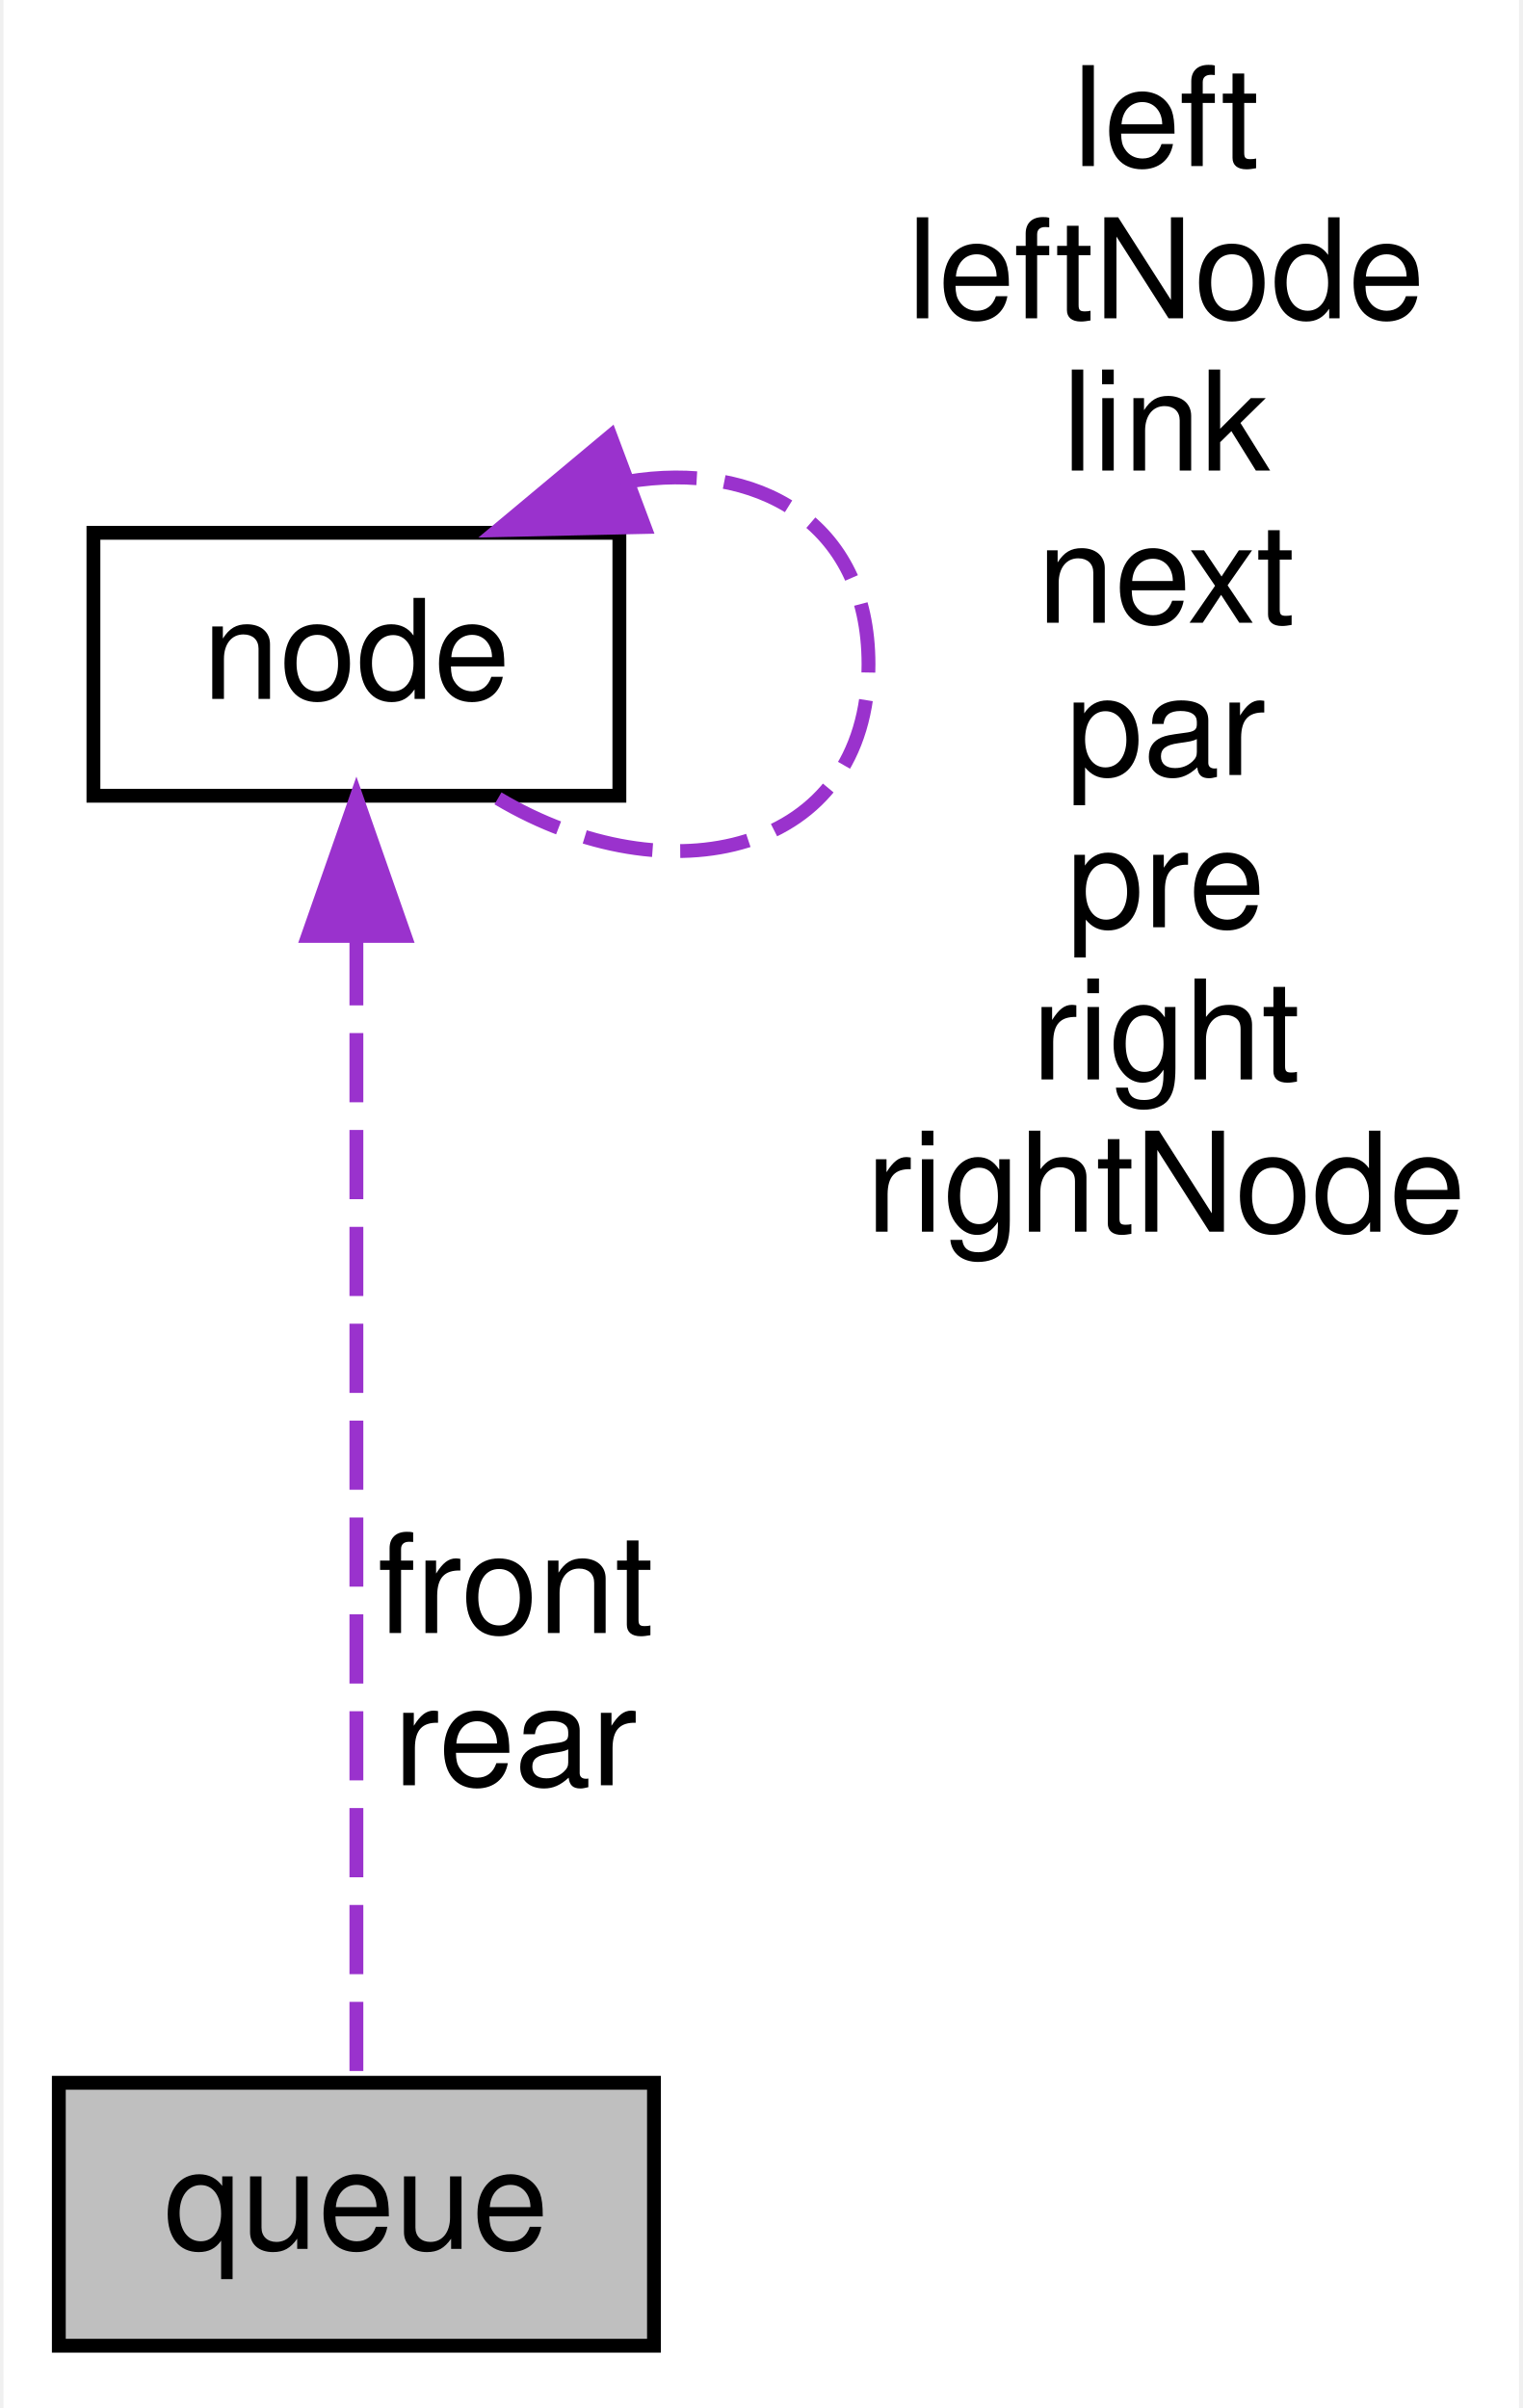
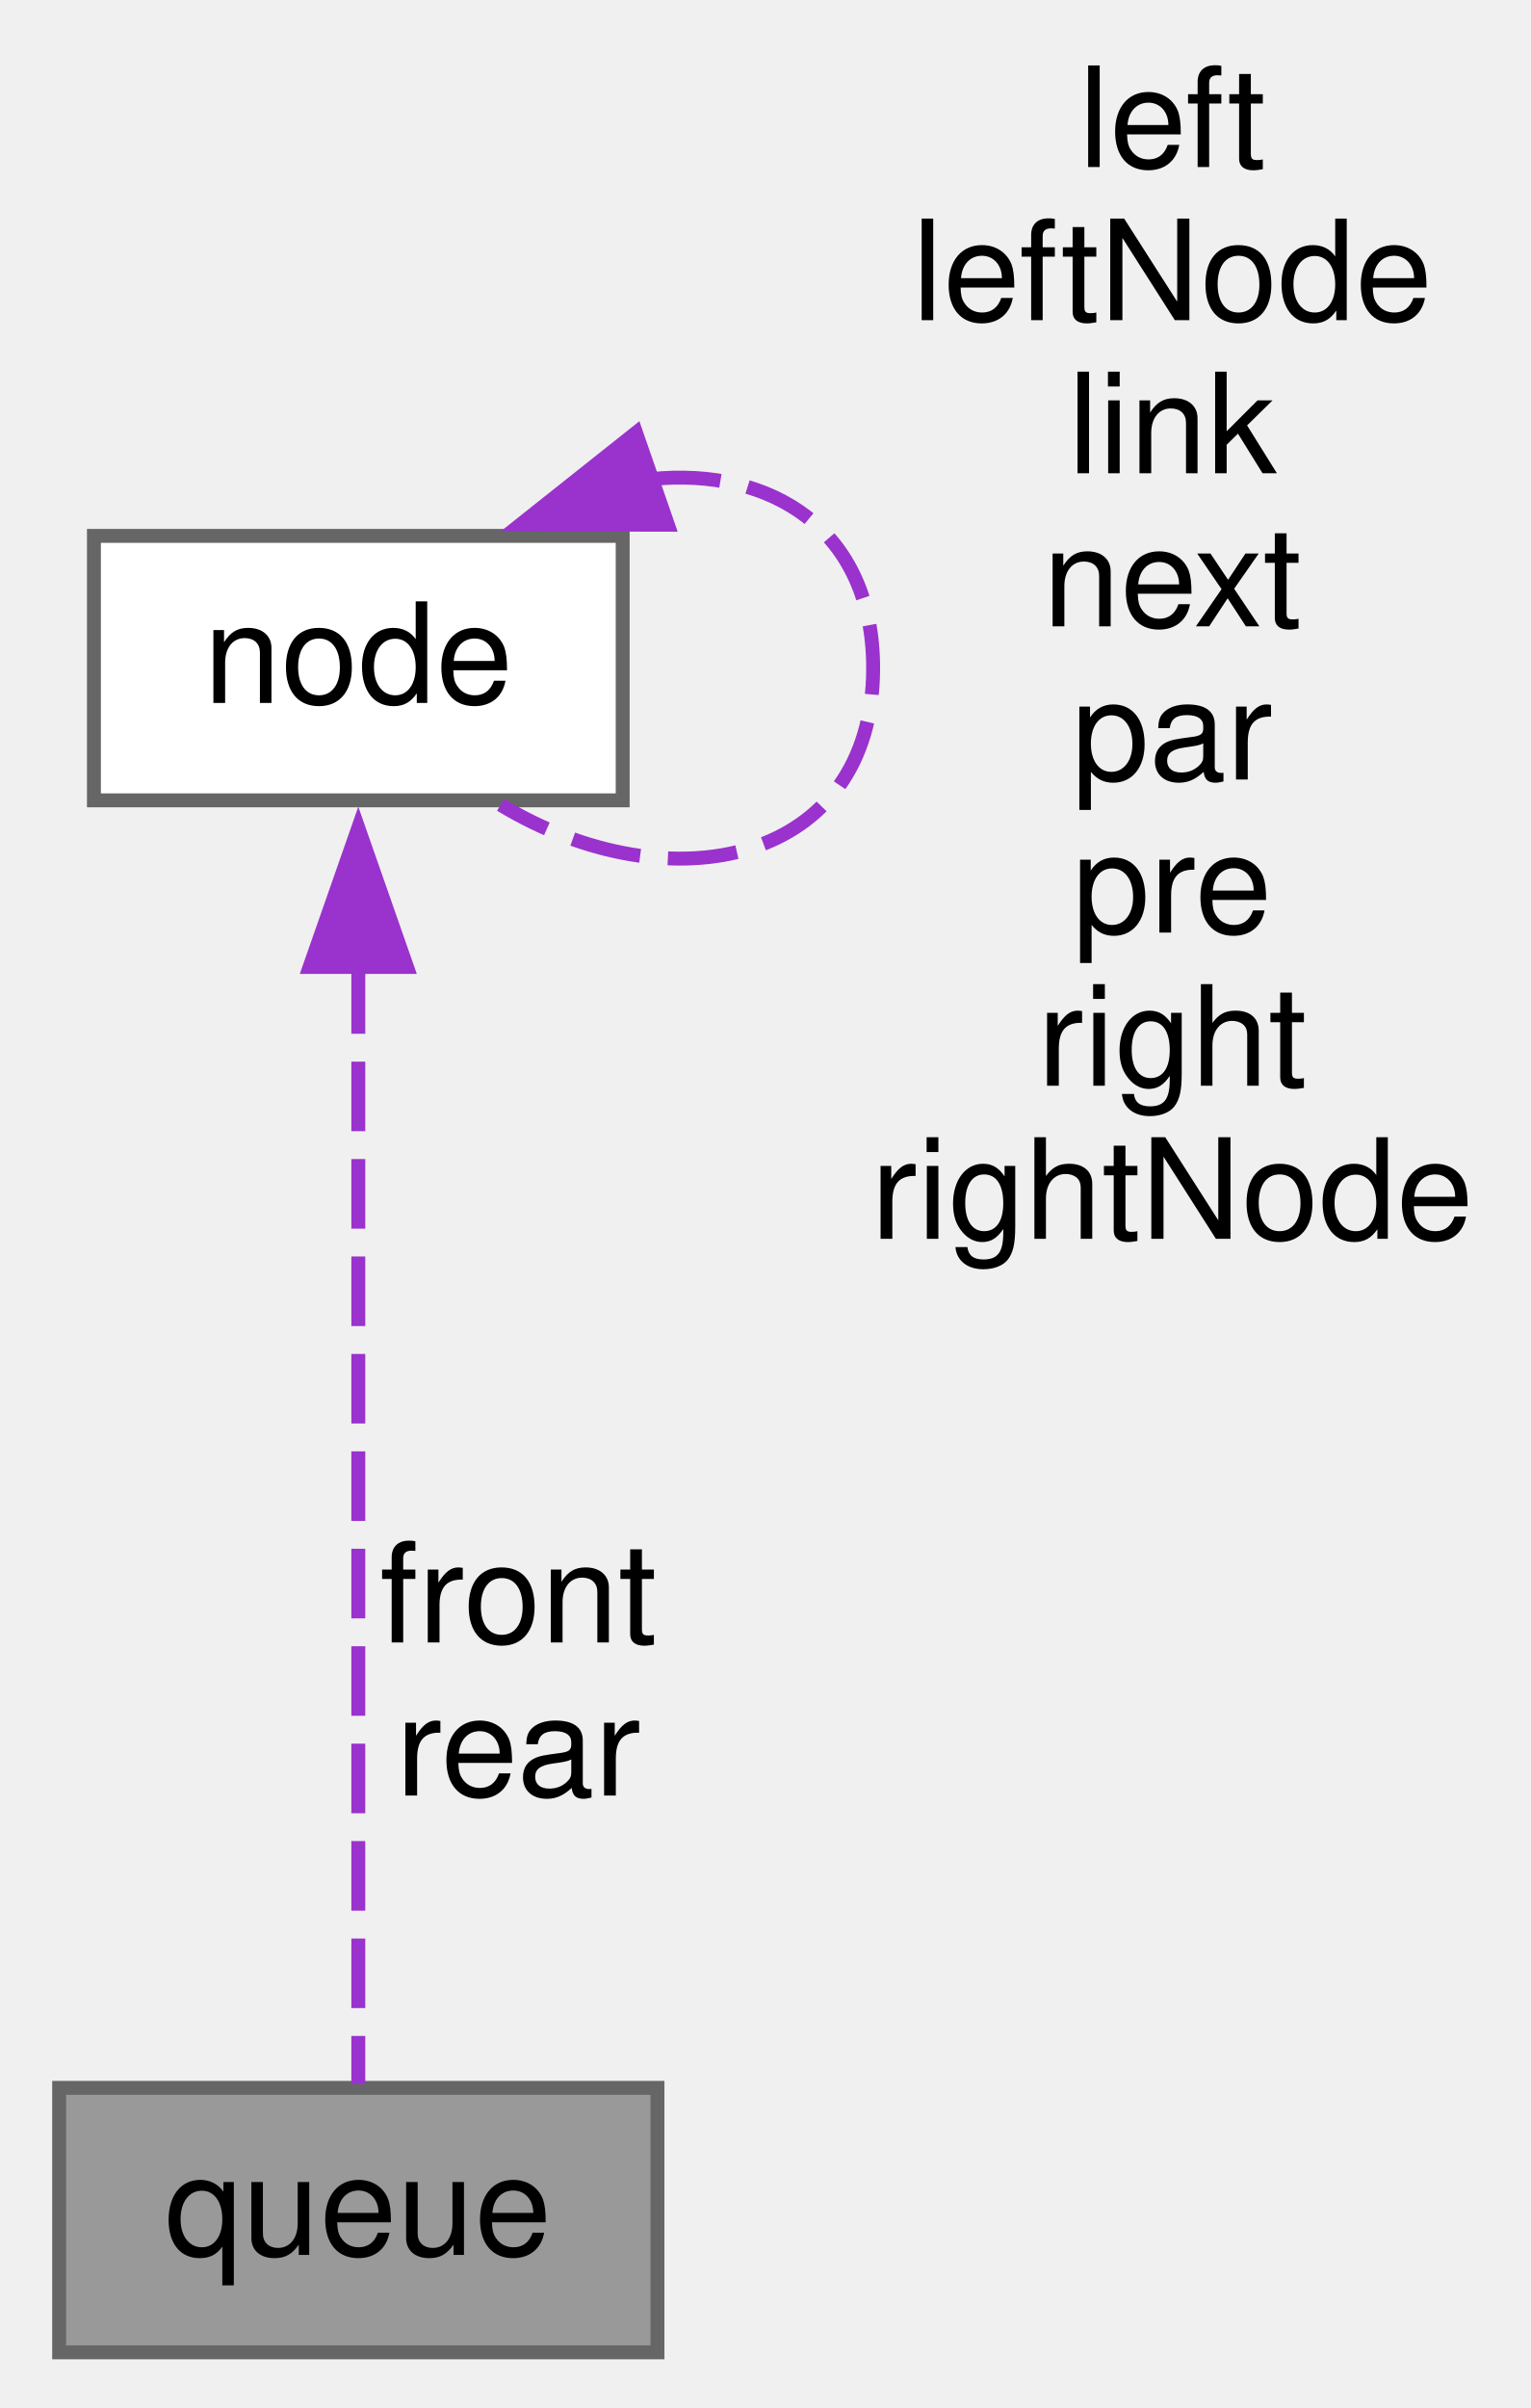
- <svg xmlns="http://www.w3.org/2000/svg" xmlns:xlink="http://www.w3.org/1999/xlink" width="110pt" height="174pt" viewBox="0.00 0.00 109.50 174.00">
-   <g id="graph0" class="graph" transform="scale(1 1) rotate(0) translate(4 170)">
-     <polygon fill="white" stroke="transparent" points="-4,4 -4,-170 105.5,-170 105.5,4 -4,4" />
+ <svg xmlns="http://www.w3.org/2000/svg" xmlns:xlink="http://www.w3.org/1999/xlink" width="110pt" height="173pt" viewBox="0.00 0.00 109.50 173.00">
+   <g id="graph0" class="graph" transform="scale(1 1) rotate(0) translate(4 169)">
    <g id="node1" class="node">
      <g id="a_node1">
        <a xlink:title=" ">
-           <polygon fill="#bfbfbf" stroke="black" points="0,-0.5 0,-19.5 43,-19.5 43,-0.5 0,-0.5" />
-           <text text-anchor="middle" x="21.5" y="-7.5" font-family="Helvetica,sans-Serif" font-size="10.00">queue</text>
+           <polygon fill="#999999" stroke="#666666" points="43,-19 0,-19 0,0 43,0 43,-19" />
+           <text text-anchor="middle" x="21.5" y="-7" font-family="Helvetica,sans-Serif" font-size="10.00">queue</text>
        </a>
      </g>
    </g>
    <g id="node2" class="node">
      <g id="a_node2">
        <a xlink:href="../../d5/da1/structnode.html" target="_top" xlink:title="Node, the basic data structure in the tree.">
-           <polygon fill="white" stroke="black" points="2.5,-112.5 2.5,-131.5 40.5,-131.5 40.5,-112.5 2.5,-112.5" />
-           <text text-anchor="middle" x="21.5" y="-119.5" font-family="Helvetica,sans-Serif" font-size="10.00">node</text>
+           <polygon fill="white" stroke="#666666" points="40.5,-130.5 2.5,-130.5 2.5,-111.5 40.5,-111.5 40.5,-130.5" />
+           <text text-anchor="middle" x="21.5" y="-118.5" font-family="Helvetica,sans-Serif" font-size="10.00">node</text>
        </a>
      </g>
    </g>
    <g id="edge1" class="edge">
-       <path fill="none" stroke="#9a32cd" stroke-dasharray="5,2" d="M21.5,-102.35C21.5,-78.25 21.5,-37.31 21.5,-19.59" />
-       <polygon fill="#9a32cd" stroke="#9a32cd" points="18,-102.37 21.5,-112.37 25,-102.37 18,-102.37" />
-       <text text-anchor="middle" x="33" y="-52" font-family="Helvetica,sans-Serif" font-size="10.00"> front</text>
-       <text text-anchor="middle" x="33" y="-41" font-family="Helvetica,sans-Serif" font-size="10.00">rear</text>
+       <path fill="none" stroke="#9a32cd" stroke-dasharray="5,2" d="M21.5,-99.73C21.5,-75.67 21.5,-36.62 21.5,-19.28" />
+       <polygon fill="#9a32cd" stroke="#9a32cd" points="18,-99.53 21.5,-109.53 25,-99.53 18,-99.53" />
+       <text text-anchor="middle" x="33" y="-51" font-family="Helvetica,sans-Serif" font-size="10.00"> front</text>
+       <text text-anchor="middle" x="33" y="-40" font-family="Helvetica,sans-Serif" font-size="10.00">rear</text>
    </g>
    <g id="edge2" class="edge">
-       <path fill="none" stroke="#9a32cd" stroke-dasharray="5,2" d="M41.11,-135.2C50.37,-136.74 58.5,-132.34 58.5,-122 58.5,-108.22 44.04,-104.99 31.73,-112.31" />
-       <polygon fill="#9a32cd" stroke="#9a32cd" points="42.32,-131.92 31.73,-131.69 39.86,-138.48 42.32,-131.92" />
-       <text text-anchor="middle" x="80" y="-158" font-family="Helvetica,sans-Serif" font-size="10.00"> left</text>
-       <text text-anchor="middle" x="80" y="-147" font-family="Helvetica,sans-Serif" font-size="10.00">leftNode</text>
-       <text text-anchor="middle" x="80" y="-136" font-family="Helvetica,sans-Serif" font-size="10.00">link</text>
-       <text text-anchor="middle" x="80" y="-125" font-family="Helvetica,sans-Serif" font-size="10.00">next</text>
-       <text text-anchor="middle" x="80" y="-114" font-family="Helvetica,sans-Serif" font-size="10.00">par</text>
-       <text text-anchor="middle" x="80" y="-103" font-family="Helvetica,sans-Serif" font-size="10.00">pre</text>
-       <text text-anchor="middle" x="80" y="-92" font-family="Helvetica,sans-Serif" font-size="10.00">right</text>
-       <text text-anchor="middle" x="80" y="-81" font-family="Helvetica,sans-Serif" font-size="10.00">rightNode</text>
+       <path fill="none" stroke="#9a32cd" stroke-dasharray="5,2" d="M42.54,-134.58C51.19,-135.46 58.5,-130.93 58.5,-121 58.5,-107.03 44.04,-103.75 31.73,-111.18" />
+       <polygon fill="#9a32cd" stroke="#9a32cd" points="43.75,-131.3 33.16,-131.32 41.46,-137.91 43.75,-131.3" />
+       <text text-anchor="middle" x="80" y="-157" font-family="Helvetica,sans-Serif" font-size="10.00"> left</text>
+       <text text-anchor="middle" x="80" y="-146" font-family="Helvetica,sans-Serif" font-size="10.00">leftNode</text>
+       <text text-anchor="middle" x="80" y="-135" font-family="Helvetica,sans-Serif" font-size="10.00">link</text>
+       <text text-anchor="middle" x="80" y="-124" font-family="Helvetica,sans-Serif" font-size="10.00">next</text>
+       <text text-anchor="middle" x="80" y="-113" font-family="Helvetica,sans-Serif" font-size="10.00">par</text>
+       <text text-anchor="middle" x="80" y="-102" font-family="Helvetica,sans-Serif" font-size="10.00">pre</text>
+       <text text-anchor="middle" x="80" y="-91" font-family="Helvetica,sans-Serif" font-size="10.00">right</text>
+       <text text-anchor="middle" x="80" y="-80" font-family="Helvetica,sans-Serif" font-size="10.00">rightNode</text>
    </g>
  </g>
</svg>
